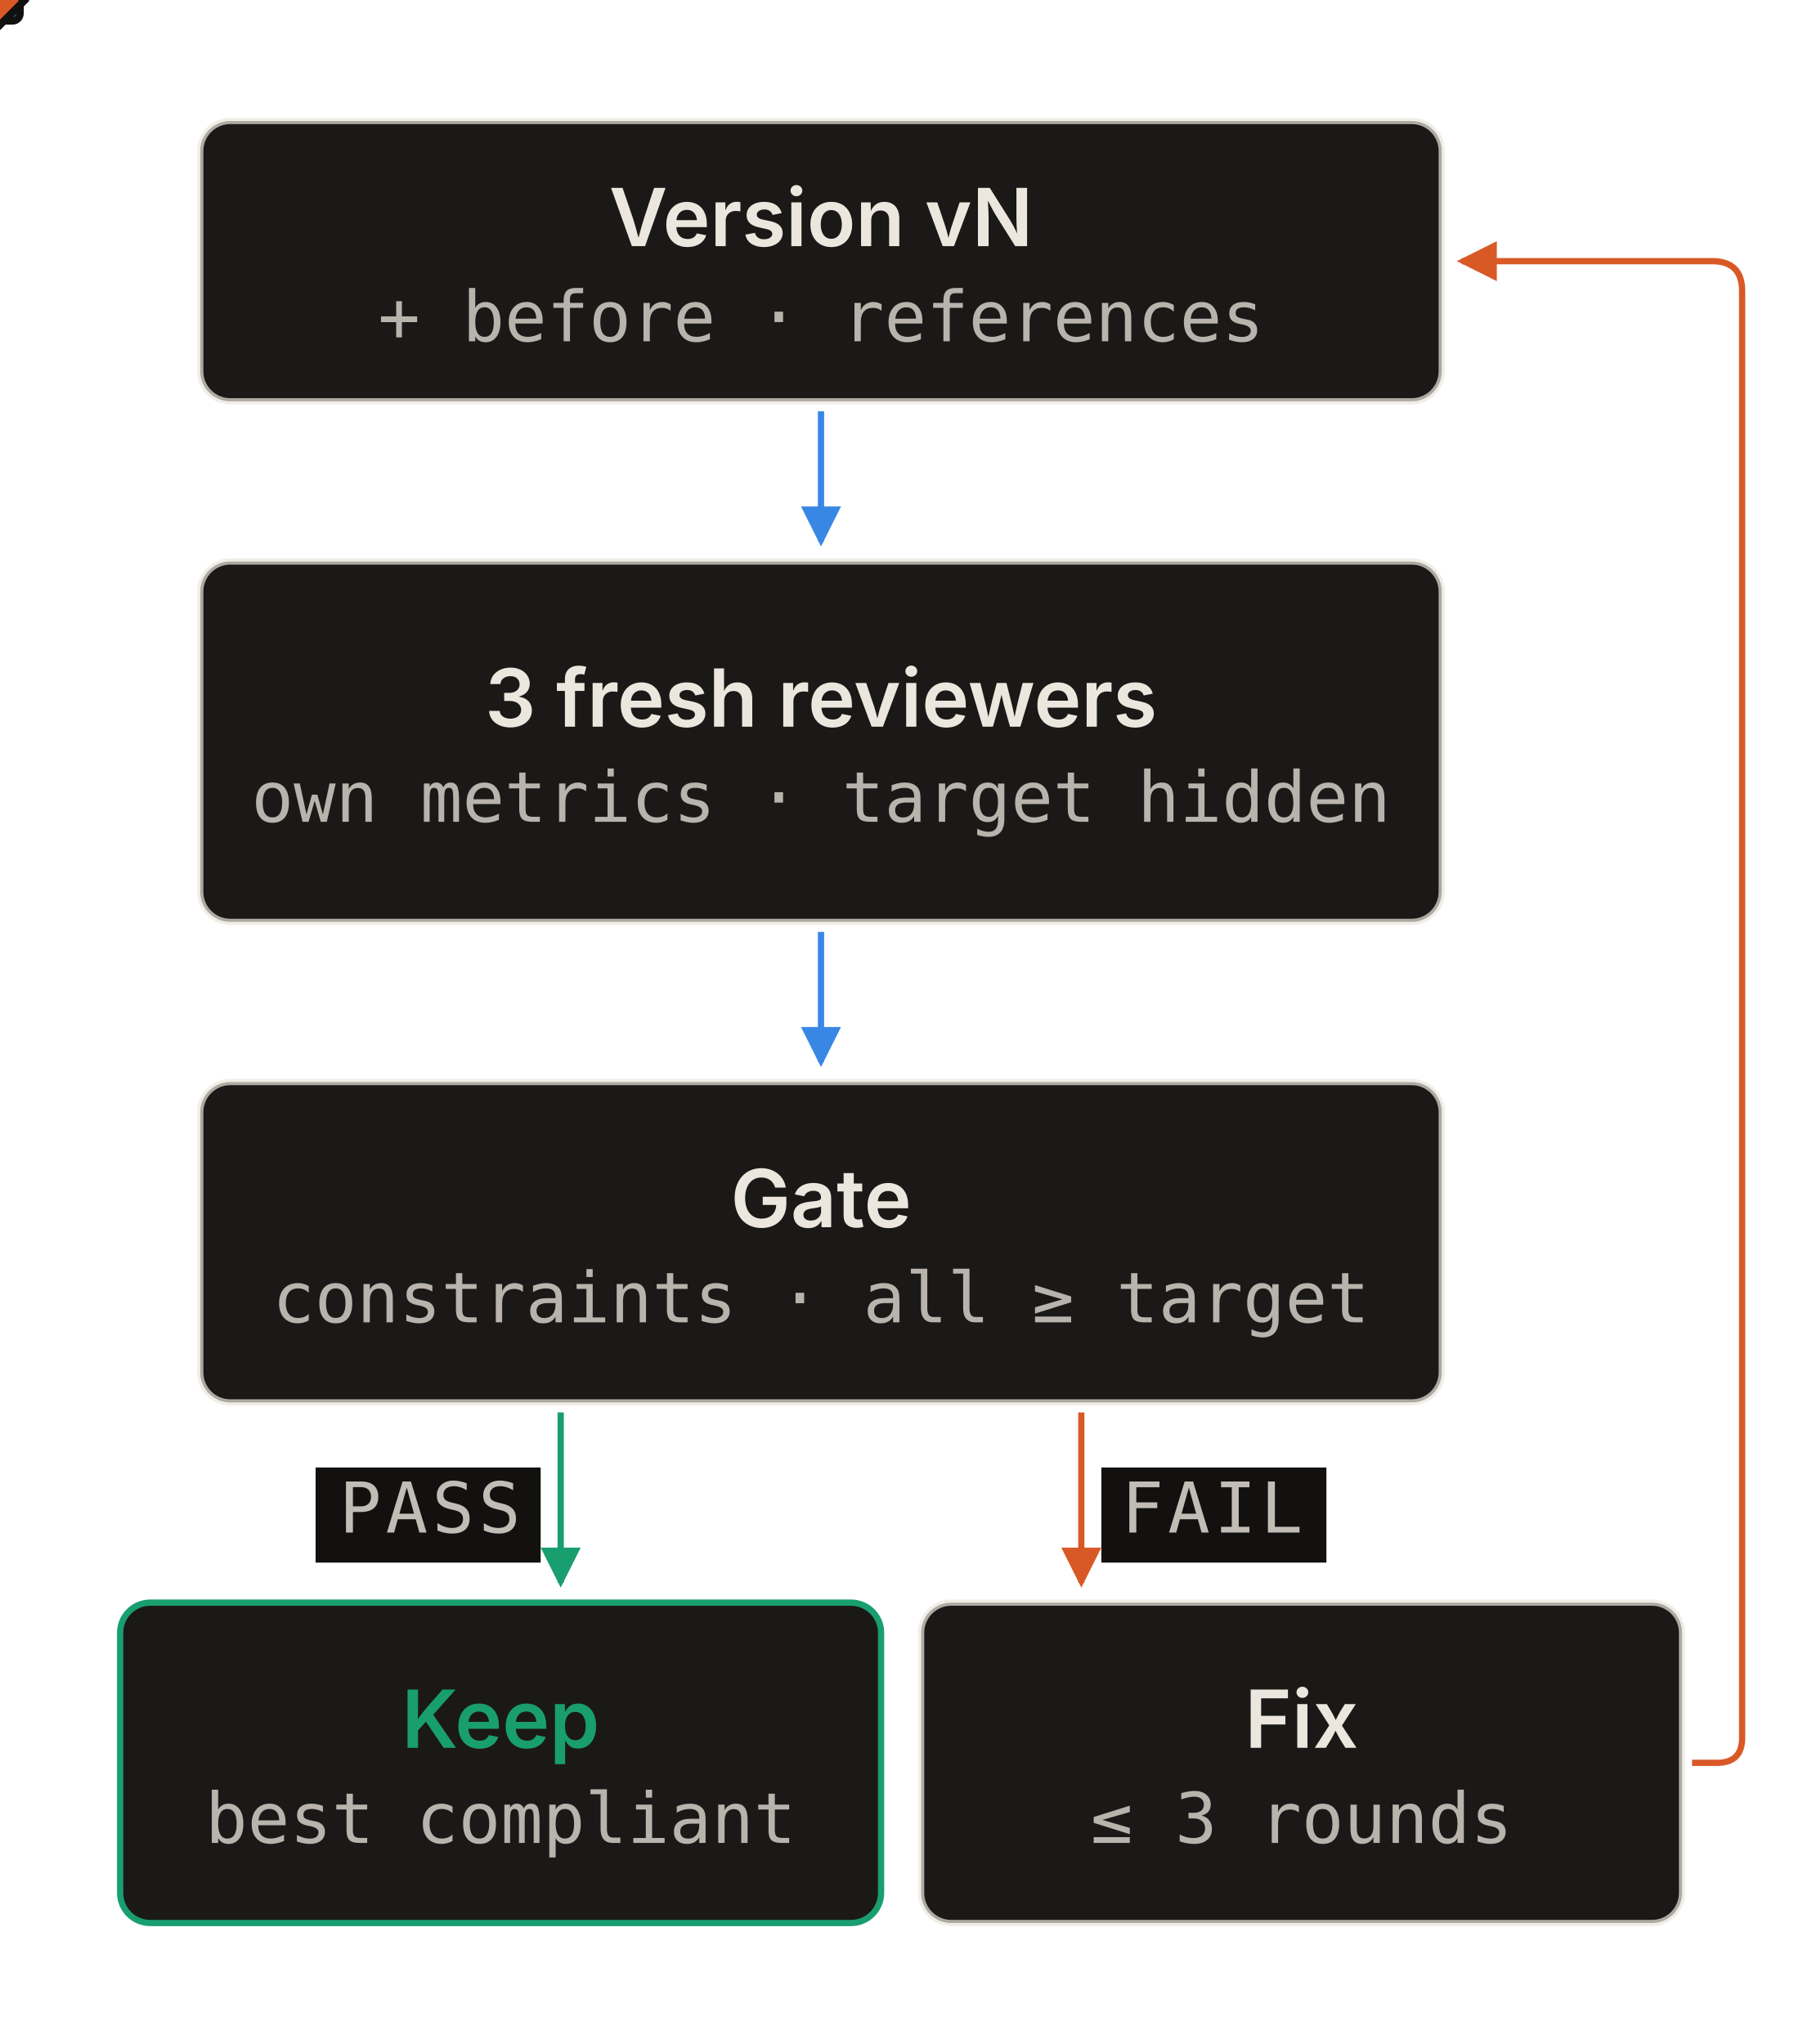
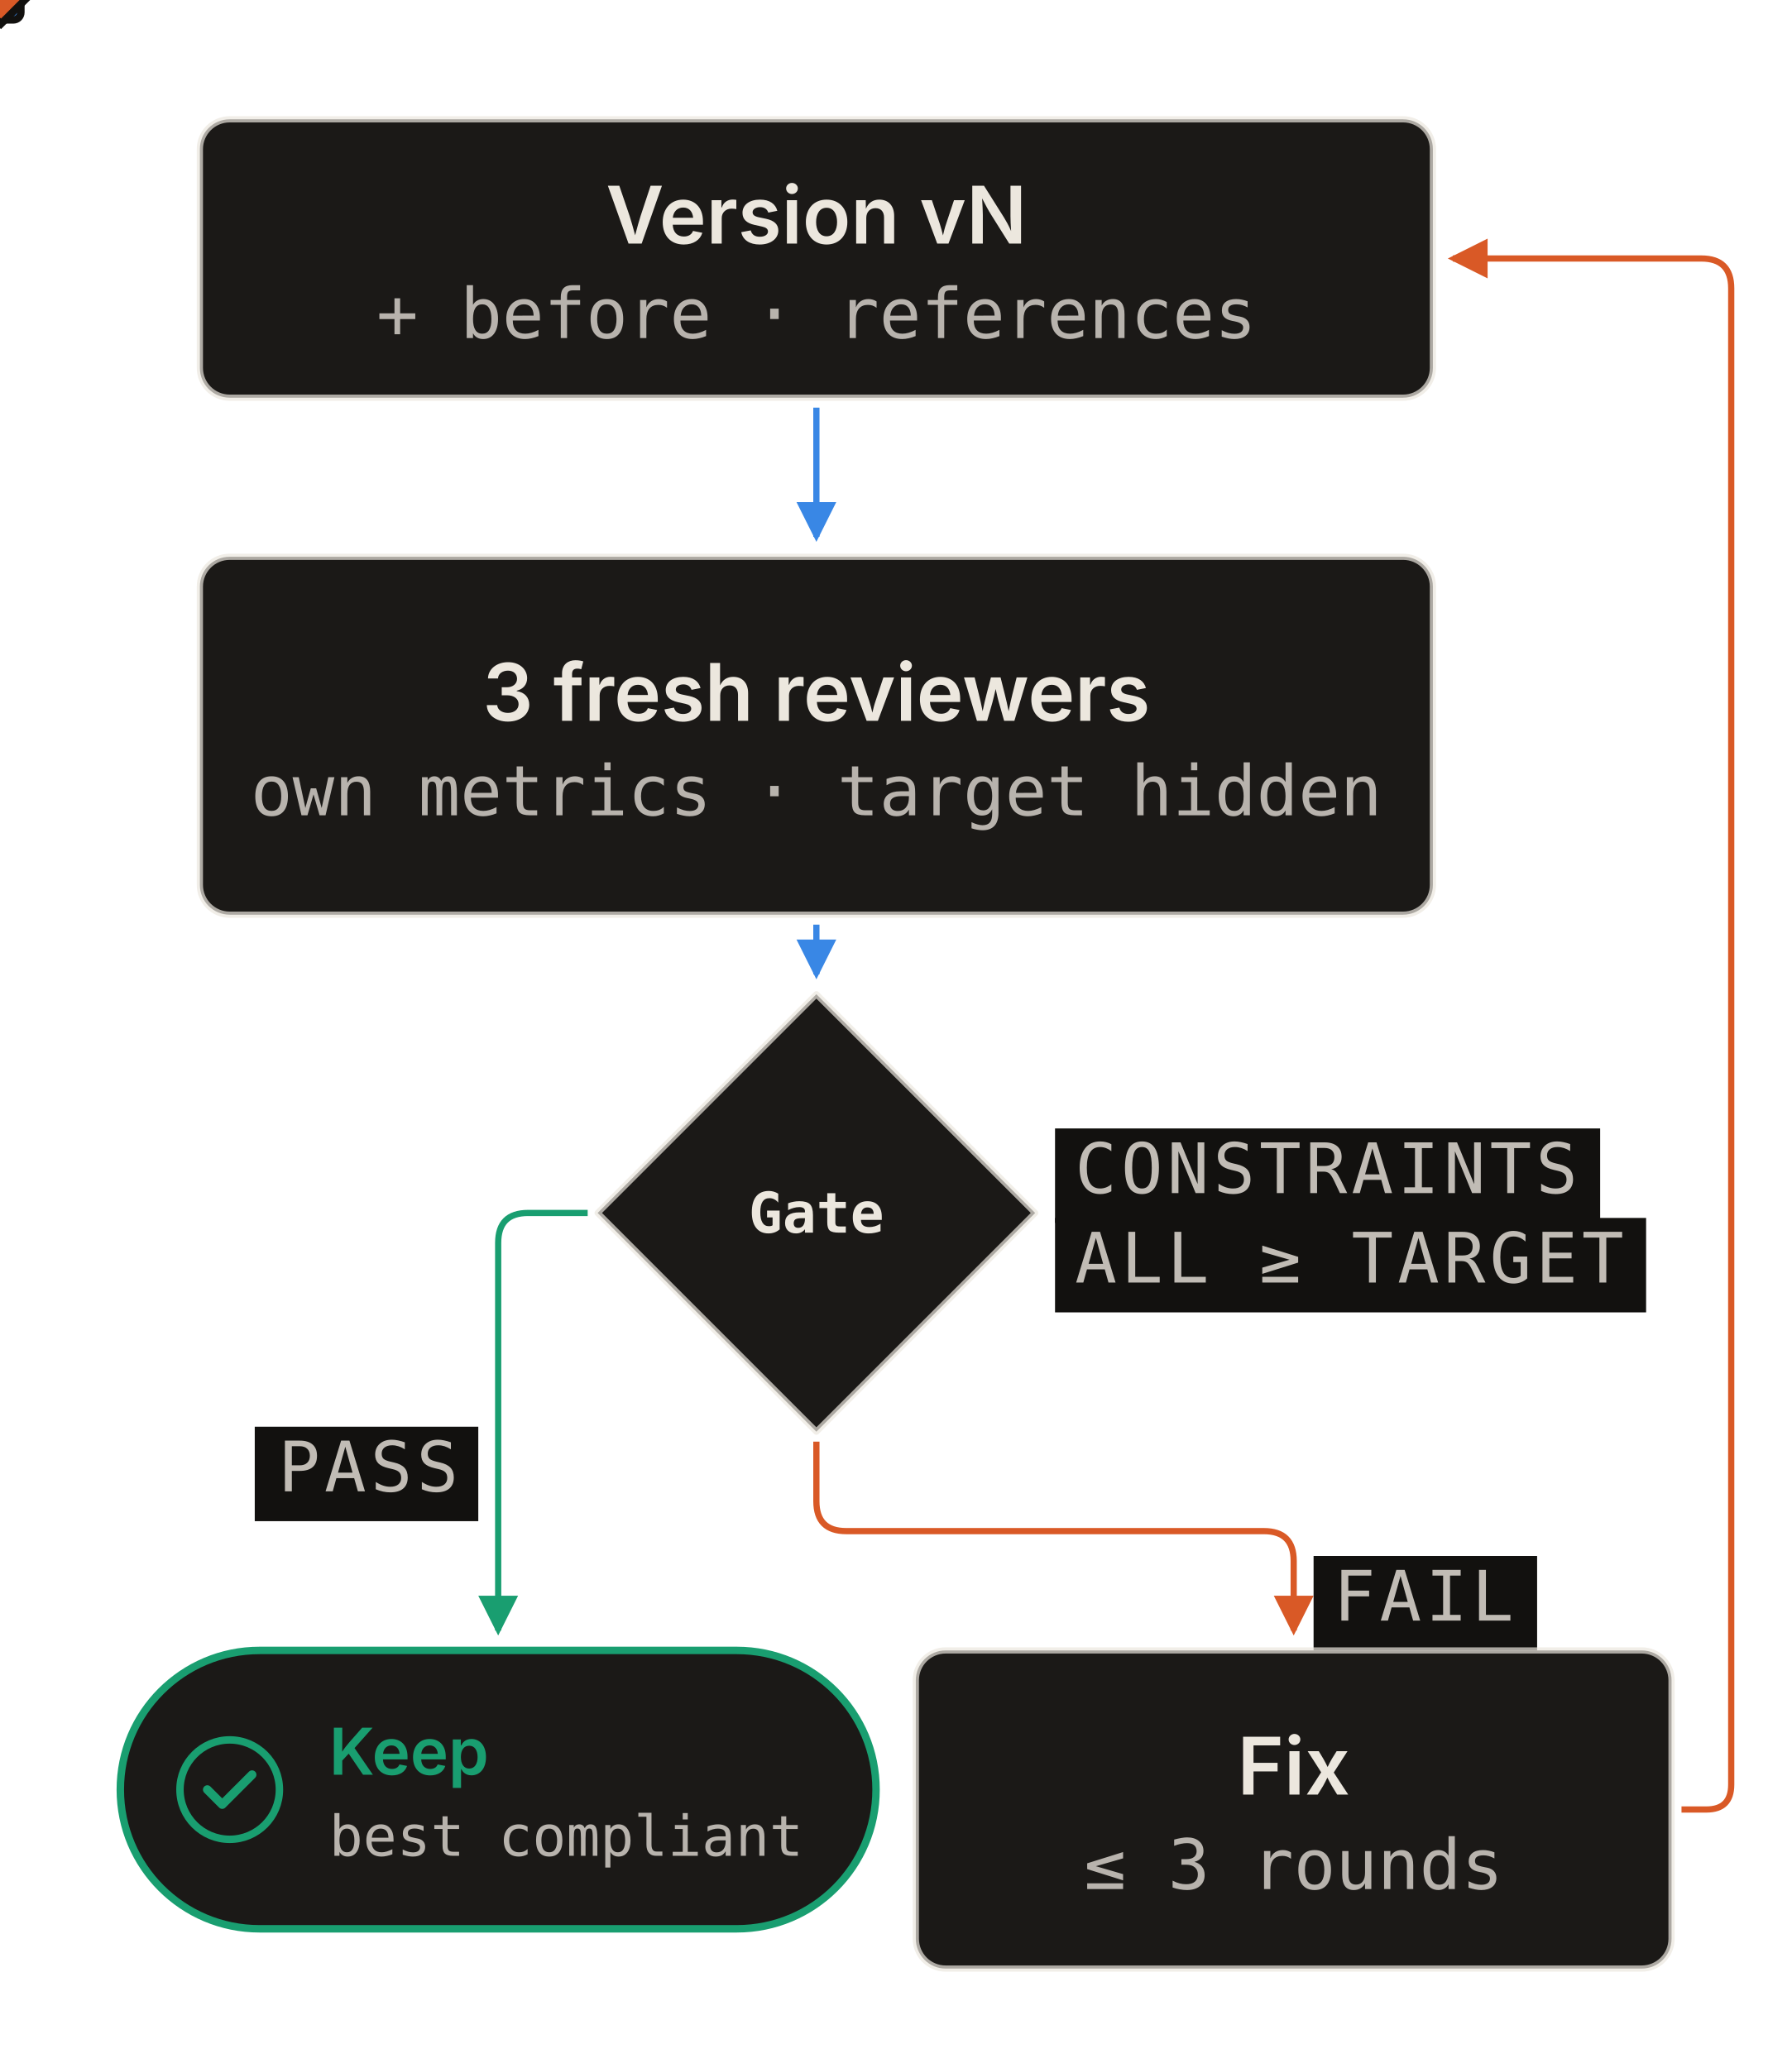
- <svg xmlns="http://www.w3.org/2000/svg" viewBox="0 0 360 408" width="350" height="397" color="#ece7de" font-family="ui-sans-serif, system-ui, -apple-system, 'Segoe UI', Inter, Helvetica, Arial, sans-serif" role="img" aria-label="The council loop stacked: a version with references goes to three fresh reviewers who pick their own metrics and never see the target, then to a gate. A pass keeps the best compliant version; a fail goes to a fix step that loops back to the version, at most three rounds.">
+ <svg xmlns="http://www.w3.org/2000/svg" viewBox="0 0 360 416" width="350" height="404" color="#ece7de" font-family="ui-sans-serif, system-ui, -apple-system, 'Segoe UI', Inter, Helvetica, Arial, sans-serif" role="img" aria-label="The council loop stacked: a version with references goes to three fresh reviewers who pick their own metrics and never see the target, then to a gate. A pass keeps the best compliant version; a fail goes to a fix step that loops back to the version, at most three rounds.">
  <style>text{user-select:none}</style>
  <g transform="translate(0,0)">
    <defs>
      <marker id="cnm-head" markerWidth="8" markerHeight="8" refX="7" refY="4" orient="auto-start-reverse" markerUnits="userSpaceOnUse">
        <path d="M0,0 L8,4 L0,8 z" fill="currentColor" />
      </marker>
      <marker id="cnm-head-accent" markerWidth="8" markerHeight="8" refX="7" refY="4" orient="auto-start-reverse" markerUnits="userSpaceOnUse">
        <path d="M0,0 L8,4 L0,8 z" fill="#199e70" />
      </marker>
      <marker id="cnm-head-request" markerWidth="8" markerHeight="8" refX="7" refY="4" orient="auto-start-reverse" markerUnits="userSpaceOnUse">
        <path d="M0,0 L8,4 L0,8 z" fill="#3987e5" />
      </marker>
      <marker id="cnm-head-response" markerWidth="8" markerHeight="8" refX="7" refY="4" orient="auto-start-reverse" markerUnits="userSpaceOnUse">
        <path d="M0,0 L8,4 L0,8 z" fill="#199e70" />
      </marker>
      <marker id="cnm-head-change" markerWidth="8" markerHeight="8" refX="7" refY="4" orient="auto-start-reverse" markerUnits="userSpaceOnUse">
        <path d="M0,0 L8,4 L0,8 z" fill="#d95926" />
      </marker>
    </defs>
    <g data-uipack="node">
      <rect x="40" y="24" width="248" height="56" rx="6" fill="#1b1917" stroke="currentColor" stroke-opacity="0.7" stroke-width="1.25" />
      <path class="uipack__touch-target" d="M 40 24 h 248 v 56 h -248 Z" fill="transparent" stroke="none" aria-hidden="true" />
      <text x="164" y="49" text-anchor="middle" font-size="16" font-weight="600" fill="currentColor">Version vN</text>
      <text x="164" y="68" text-anchor="middle" font-size="14" font-family="ui-monospace, SFMono-Regular, Menlo, Consolas, monospace" fill="currentColor" fill-opacity="0.75">+ before · references</text>
    </g>
    <path data-uipack="connector" data-kind="request" d="M164,82 L164,108" fill="none" stroke="#3987e5" stroke-opacity="1" stroke-width="1.25" marker-end="url(#cnm-head-request)" />
    <g data-uipack="packet" data-kind="request">
      <g>
        <rect x="-4" y="-4" width="8" height="8" rx="1.5" fill="#3987e5" stroke="#12110f" stroke-width="1.5" />
        <animateTransform attributeName="transform" type="scale" dur="0.9s" begin="0s" repeatCount="indefinite" calcMode="spline" values="0;1.2;1;1;0" keyTimes="0;0.12;0.2;0.8;1" keySplines="0.2 0.9 0.3 1;0.4 0 0.6 1;0 0 1 1;0.6 0 0.9 0.4" />
      </g>
      <animateMotion dur="0.9s" begin="0s" repeatCount="indefinite" path="M164,86 L164,100" calcMode="linear" />
    </g>
    <g data-uipack="node">
      <rect x="40" y="112" width="248" height="72" rx="6" fill="#1b1917" stroke="currentColor" stroke-opacity="0.7" stroke-width="1.25" />
      <path class="uipack__touch-target" d="M 40 112 h 248 v 72 h -248 Z" fill="transparent" stroke="none" aria-hidden="true" />
      <text x="164" y="145" text-anchor="middle" font-size="16" font-weight="600" fill="currentColor">3 fresh reviewers</text>
      <text x="164" y="164" text-anchor="middle" font-size="14" font-family="ui-monospace, SFMono-Regular, Menlo, Consolas, monospace" fill="currentColor" fill-opacity="0.75">own metrics · target hidden</text>
    </g>
-     <path data-uipack="connector" data-kind="request" d="M164,186 L164,212" fill="none" stroke="#3987e5" stroke-opacity="1" stroke-width="1.25" marker-end="url(#cnm-head-request)" />
-     <g data-uipack="node">
-       <rect x="40" y="216" width="248" height="64" rx="6" fill="#1b1917" stroke="currentColor" stroke-opacity="0.7" stroke-width="1.25" />
-       <path class="uipack__touch-target" d="M 40 216 h 248 v 64 h -248 Z" fill="transparent" stroke="none" aria-hidden="true" />
-       <text x="164" y="245" text-anchor="middle" font-size="16" font-weight="600" fill="currentColor">Gate</text>
-       <text x="164" y="264" text-anchor="middle" font-size="14" font-family="ui-monospace, SFMono-Regular, Menlo, Consolas, monospace" fill="currentColor" fill-opacity="0.75">constraints · all ≥ target</text>
+     <path data-uipack="connector" data-kind="request" d="M164,186 L164,196" fill="none" stroke="#3987e5" stroke-opacity="1" stroke-width="1.25" marker-end="url(#cnm-head-request)" />
+     <g data-uipack="decision">
+       <path d="M 164 200 L 208 244 L 164 288 L 120 244 Z" fill="#1b1917" stroke="currentColor" stroke-opacity="0.7" stroke-width="1.25" stroke-linejoin="round" />
+       <text x="164" y="247.96" text-anchor="middle" font-family="ui-monospace, SFMono-Regular, Menlo, Consolas, monospace" font-size="11.314" font-weight="700" fill="currentColor">Gate</text>
    </g>
-     <path data-uipack="connector" data-kind="response" d="M112,282 L112,316" fill="none" stroke="#199e70" stroke-opacity="1" stroke-width="1.25" marker-end="url(#cnm-head-response)" />
    <g data-uipack="label">
-       <rect x="63.04" y="293" width="44.96" height="19" fill="#12110f" />
-       <text x="104" y="306" text-anchor="end" font-size="14" font-family="ui-monospace, SFMono-Regular, Menlo, Consolas, monospace" letter-spacing=".06em" fill="currentColor" fill-opacity="0.8">PASS</text>
+       <rect x="212" y="227" width="109.64" height="19" fill="#12110f" />
+       <text x="216" y="240" text-anchor="start" font-size="14" font-family="ui-monospace, SFMono-Regular, Menlo, Consolas, monospace" letter-spacing=".06em" fill="currentColor" fill-opacity="0.8">CONSTRAINTS</text>
+     </g>
+     <g data-uipack="label">
+       <rect x="212" y="245" width="118.88" height="19" fill="#12110f" />
+       <text x="216" y="258" text-anchor="start" font-size="14" font-family="ui-monospace, SFMono-Regular, Menlo, Consolas, monospace" letter-spacing=".06em" fill="currentColor" fill-opacity="0.8">ALL ≥ TARGET</text>
+     </g>
+     <path data-uipack="connector" data-kind="accent" d="M118,244 L106,244 Q100,244 100,250 L100,328" fill="none" stroke="#199e70" stroke-opacity="1" stroke-width="1.25" marker-end="url(#cnm-head-accent)" />
+     <g data-uipack="label">
+       <rect x="51.04" y="287" width="44.96" height="19" fill="#12110f" />
+       <text x="92" y="300" text-anchor="end" font-size="14" font-family="ui-monospace, SFMono-Regular, Menlo, Consolas, monospace" letter-spacing=".06em" fill="currentColor" fill-opacity="0.8">PASS</text>
+     </g>
+     <g data-uipack="outcome">
+       <rect x="24" y="332" width="152" height="56" rx="28" fill="#1b1917" stroke="#199e70" stroke-width="1.5" />
+       <circle cx="46" cy="360" r="10" fill="none" stroke="#199e70" stroke-width="1.5" />
+       <path d="M 41.5 360 l 3 3 l 6 -6" fill="none" stroke="#199e70" stroke-width="1.75" stroke-linecap="round" stroke-linejoin="round" />
+       <text x="66" y="357" font-size="13" font-weight="600" fill="#199e70">Keep</text>
+       <text x="66" y="373.314" font-family="ui-monospace, SFMono-Regular, Menlo, Consolas, monospace" font-size="11.314" fill="currentColor" fill-opacity="0.75">best compliant</text>
+     </g>
+     <path data-uipack="connector" data-kind="change" d="M164,290 L164,302 Q164,308 170,308 L254,308 Q260,308 260,314 L260,328" fill="none" stroke="#d95926" stroke-opacity="1" stroke-width="1.25" marker-end="url(#cnm-head-change)" />
+     <g data-uipack="label">
+       <rect x="264" y="313" width="44.96" height="19" fill="#12110f" />
+       <text x="268" y="326" text-anchor="start" font-size="14" font-family="ui-monospace, SFMono-Regular, Menlo, Consolas, monospace" letter-spacing=".06em" fill="currentColor" fill-opacity="0.8">FAIL</text>
    </g>
    <g data-uipack="node">
-       <rect x="24" y="320" width="152" height="64" rx="6" fill="#1b1917" stroke="#199e70" stroke-opacity="1" stroke-width="1.25" />
-       <path class="uipack__touch-target" d="M 24 320 h 152 v 64 h -152 Z" fill="transparent" stroke="none" aria-hidden="true" />
-       <text x="100" y="349" text-anchor="middle" font-size="16" font-weight="600" fill="#199e70">Keep</text>
-       <text x="100" y="368" text-anchor="middle" font-size="14" font-family="ui-monospace, SFMono-Regular, Menlo, Consolas, monospace" fill="currentColor" fill-opacity="0.75">best compliant</text>
+       <rect x="184" y="332" width="152" height="64" rx="6" fill="#1b1917" stroke="currentColor" stroke-opacity="0.7" stroke-width="1.25" />
+       <path class="uipack__touch-target" d="M 184 332 h 152 v 64 h -152 Z" fill="transparent" stroke="none" aria-hidden="true" />
+       <text x="260" y="361" text-anchor="middle" font-size="16" font-weight="600" fill="currentColor">Fix</text>
+       <text x="260" y="380" text-anchor="middle" font-size="14" font-family="ui-monospace, SFMono-Regular, Menlo, Consolas, monospace" fill="currentColor" fill-opacity="0.75">≤ 3 rounds</text>
    </g>
-     <path data-uipack="connector" data-kind="change" d="M216,282 L216,316" fill="none" stroke="#d95926" stroke-opacity="1" stroke-width="1.25" marker-end="url(#cnm-head-change)" />
-     <g data-uipack="label">
-       <rect x="220" y="293" width="44.96" height="19" fill="#12110f" />
-       <text x="224" y="306" text-anchor="start" font-size="14" font-family="ui-monospace, SFMono-Regular, Menlo, Consolas, monospace" letter-spacing=".06em" fill="currentColor" fill-opacity="0.8">FAIL</text>
-     </g>
-     <g data-uipack="node">
-       <rect x="184" y="320" width="152" height="64" rx="6" fill="#1b1917" stroke="currentColor" stroke-opacity="0.7" stroke-width="1.25" />
-       <path class="uipack__touch-target" d="M 184 320 h 152 v 64 h -152 Z" fill="transparent" stroke="none" aria-hidden="true" />
-       <text x="260" y="349" text-anchor="middle" font-size="16" font-weight="600" fill="currentColor">Fix</text>
-       <text x="260" y="368" text-anchor="middle" font-size="14" font-family="ui-monospace, SFMono-Regular, Menlo, Consolas, monospace" fill="currentColor" fill-opacity="0.75">≤ 3 rounds</text>
-     </g>
-     <path data-uipack="connector" data-kind="change" d="M338,352 L343,352 Q348,352 348,347 L348,58 Q348,52 342,52 L292,52" fill="none" stroke="#d95926" stroke-opacity="1" stroke-width="1.25" marker-end="url(#cnm-head-change)" />
+     <path data-uipack="connector" data-kind="change" d="M338,364 L343,364 Q348,364 348,359 L348,58 Q348,52 342,52 L292,52" fill="none" stroke="#d95926" stroke-opacity="1" stroke-width="1.25" marker-end="url(#cnm-head-change)" />
    <g data-uipack="packet" data-kind="change">
      <g>
        <path d="M0,-4.8 L4.8,0 L0,4.8 L-4.8,0 Z" fill="#d95926" stroke="#12110f" stroke-width="1.5" />
        <animateTransform attributeName="transform" type="scale" dur="2.2s" begin="-0.8s" repeatCount="indefinite" calcMode="spline" values="0;1.2;1;1;0" keyTimes="0;0.076;0.127;0.855;1" keySplines="0.2 0.9 0.3 1;0.4 0 0.6 1;0 0 1 1;0.6 0 0.9 0.4" />
      </g>
-       <animateMotion dur="2.2s" begin="-0.8s" repeatCount="indefinite" path="M342,352 L345,352 Q348,352 348,349 L348,58 Q348,52 342,52 L300,52" calcMode="linear" />
+       <animateMotion dur="2.2s" begin="-0.8s" repeatCount="indefinite" path="M342,364 L345,364 Q348,364 348,361 L348,58 Q348,52 342,52 L300,52" calcMode="linear" />
    </g>
  </g>
</svg>
